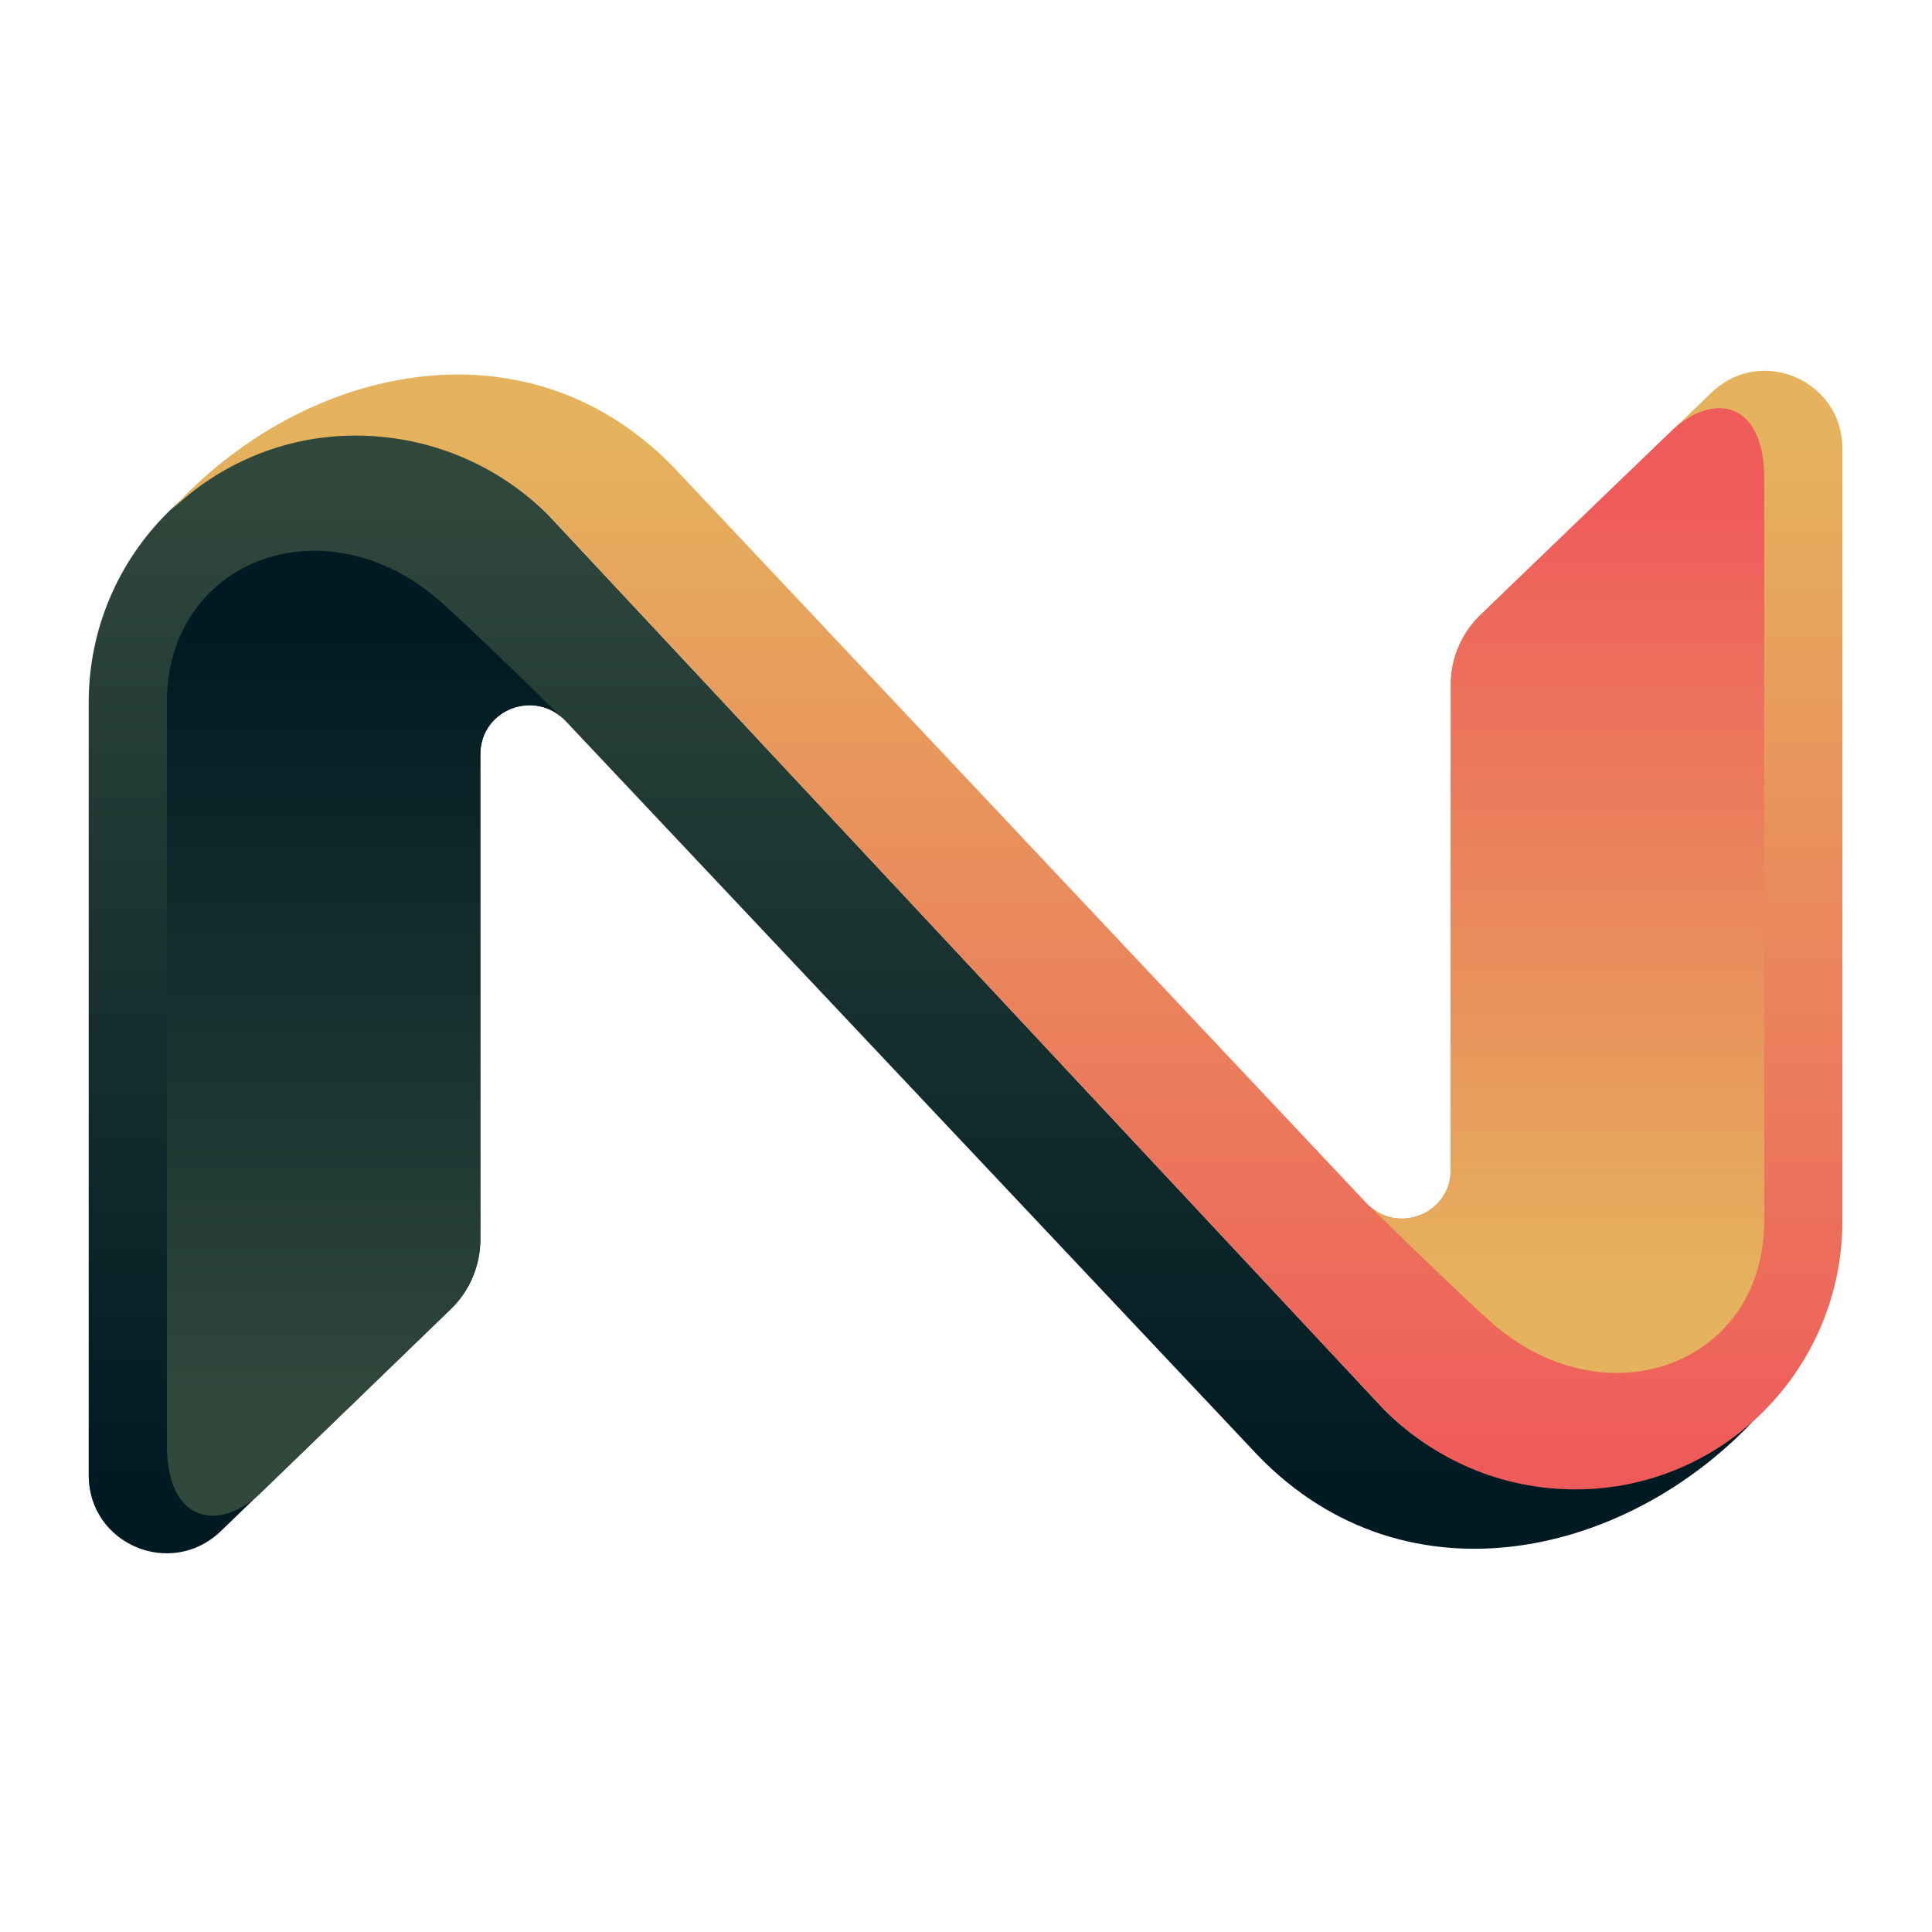
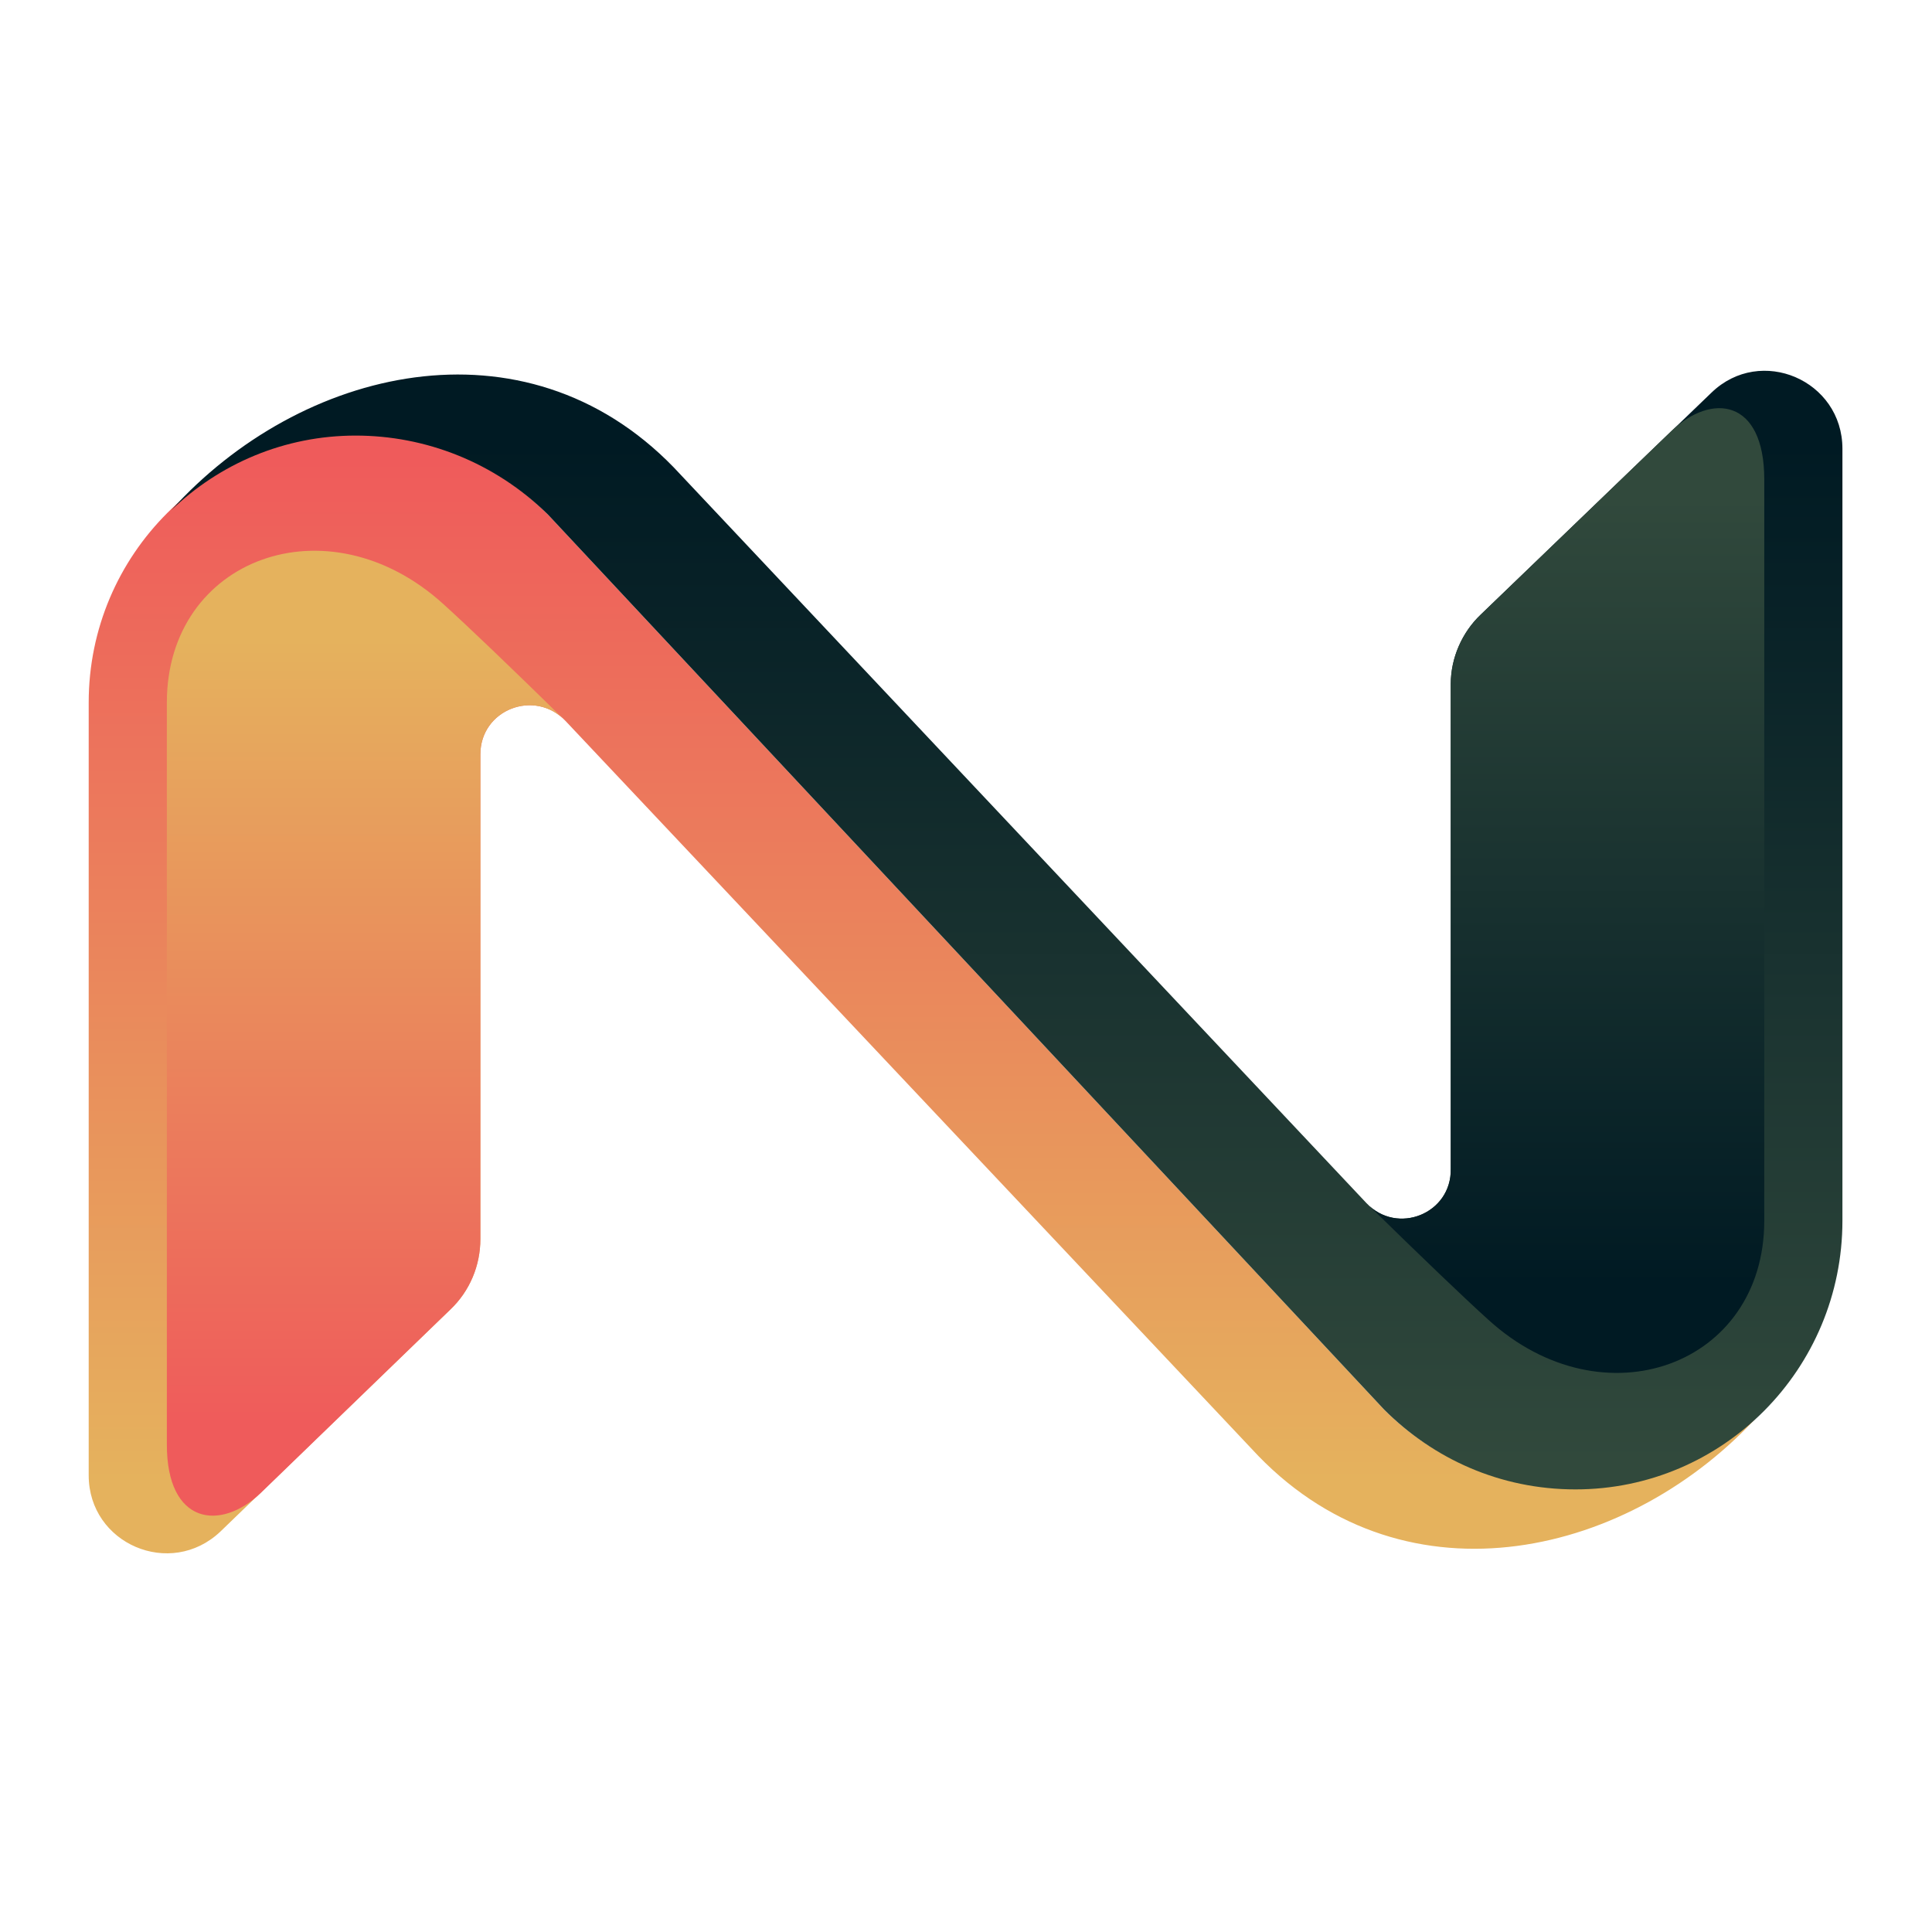
<svg xmlns="http://www.w3.org/2000/svg" version="1.2" viewBox="0 0 220 220" width="220" height="220">
  <defs>
    <linearGradient id="g1" x1="9.7" y1="168.5" x2="9.7" y2="52.5" gradientUnits="userSpaceOnUse">
+       <stop offset="0" stop-color="#E5B25D" />
+       <stop offset="1" stop-color="#EF5B5B" />
+     </linearGradient>
+     <linearGradient id="g2" x1="18.6" y1="162.3" x2="18.6" y2="72.8" gradientUnits="userSpaceOnUse">
+       <stop offset="0" stop-color="#EF5B5B" />
+       <stop offset="1" stop-color="#E5B25D" />
+     </linearGradient>
+     <linearGradient id="g3" x1="210.3" y1="50.6" x2="210.3" y2="166.5" gradientUnits="userSpaceOnUse">
      <stop offset="0" stop-color="#001A23" />
      <stop offset="1" stop-color="#31493C" />
    </linearGradient>
-     <linearGradient id="g2" x1="18.6" y1="162.3" x2="18.6" y2="72.8" gradientUnits="userSpaceOnUse">
+     <linearGradient id="g4" x1="201.4" y1="56.7" x2="201.4" y2="146.3" gradientUnits="userSpaceOnUse">
      <stop offset="0" stop-color="#31493C" />
      <stop offset="1" stop-color="#001A23" />
-     </linearGradient>
-     <linearGradient id="g3" x1="210.3" y1="50.6" x2="210.3" y2="166.5" gradientUnits="userSpaceOnUse">
-       <stop offset="0" stop-color="#E5B25D" />
-       <stop offset="1" stop-color="#EF5B5B" />
-     </linearGradient>
-     <linearGradient id="g4" x1="201.4" y1="56.7" x2="201.4" y2="146.3" gradientUnits="userSpaceOnUse">
-       <stop offset="0" stop-color="#EF5B5B" />
-       <stop offset="1" stop-color="#E5B25D" />
    </linearGradient>
  </defs>
  <style>
		.s0 { fill: url(#g1) }
		.s1 { fill: url(#g2) }
		.s2 { fill: url(#g3) }
		.s3 { fill: url(#g4) }
	</style>
  <g id="&lt;Group&gt;">
    <path id="&lt;Path&gt;" class="s0" d="m143.3 165.8l-78.9-83.7c-3.5-3.7-9.7-1.3-9.7 3.8v55.2c0 3-1.2 5.9-3.4 8l-26.2 25.3c-5.7 5.4-15 1.4-15-6.4v-88c0-16.9 13.7-30.5 30.5-30.5c8.5 0 16.2 3.5 21.8 9.1l95.2 101.9c6 6 13.9 9 21.8 8.9c8.2 0 15.6-3.2 21-8.4c-14.6 16.2-40.1 22.3-57.1 4.8z" />
    <path id="&lt;Path&gt;" class="s1" d="m29.7 170c-4.6 4.4-10.7 3.6-10.7-5.5q0-9.2 0-84.5c0-16.4 18.3-23.2 31.5-11.2q4.2 3.8 13.9 13.3c-3.5-3.7-9.7-1.3-9.7 3.8v55.2c0 3-1.2 5.9-3.4 8z" />
    <path id="&lt;Path&gt;" class="s2" d="m76.7 53.2l78.9 83.8c3.5 3.7 9.7 1.2 9.6-3.9v-55.2c0-3 1.3-5.9 3.4-7.9l26.3-25.3c5.6-5.4 14.9-1.4 14.9 6.4v87.9c0 16.9-13.6 30.6-30.4 30.6c-8.6 0-16.2-3.5-21.8-9.1l-95.2-101.9c-6.1-6-14-9-21.9-9c-8.1 0-15.5 3.2-21 8.5c14.7-16.3 40.2-22.4 57.2-4.9z" />
    <path id="&lt;Path&gt;" class="s3" d="m190.3 49.1c4.6-4.4 10.6-3.7 10.6 5.5q0 9.2 0 84.4c0 16.5-18.3 23.2-31.4 11.3q-4.2-3.8-13.9-13.3c3.5 3.7 9.7 1.2 9.6-3.9v-55.2c0-3 1.3-5.9 3.4-7.9z" />
  </g>
</svg>
